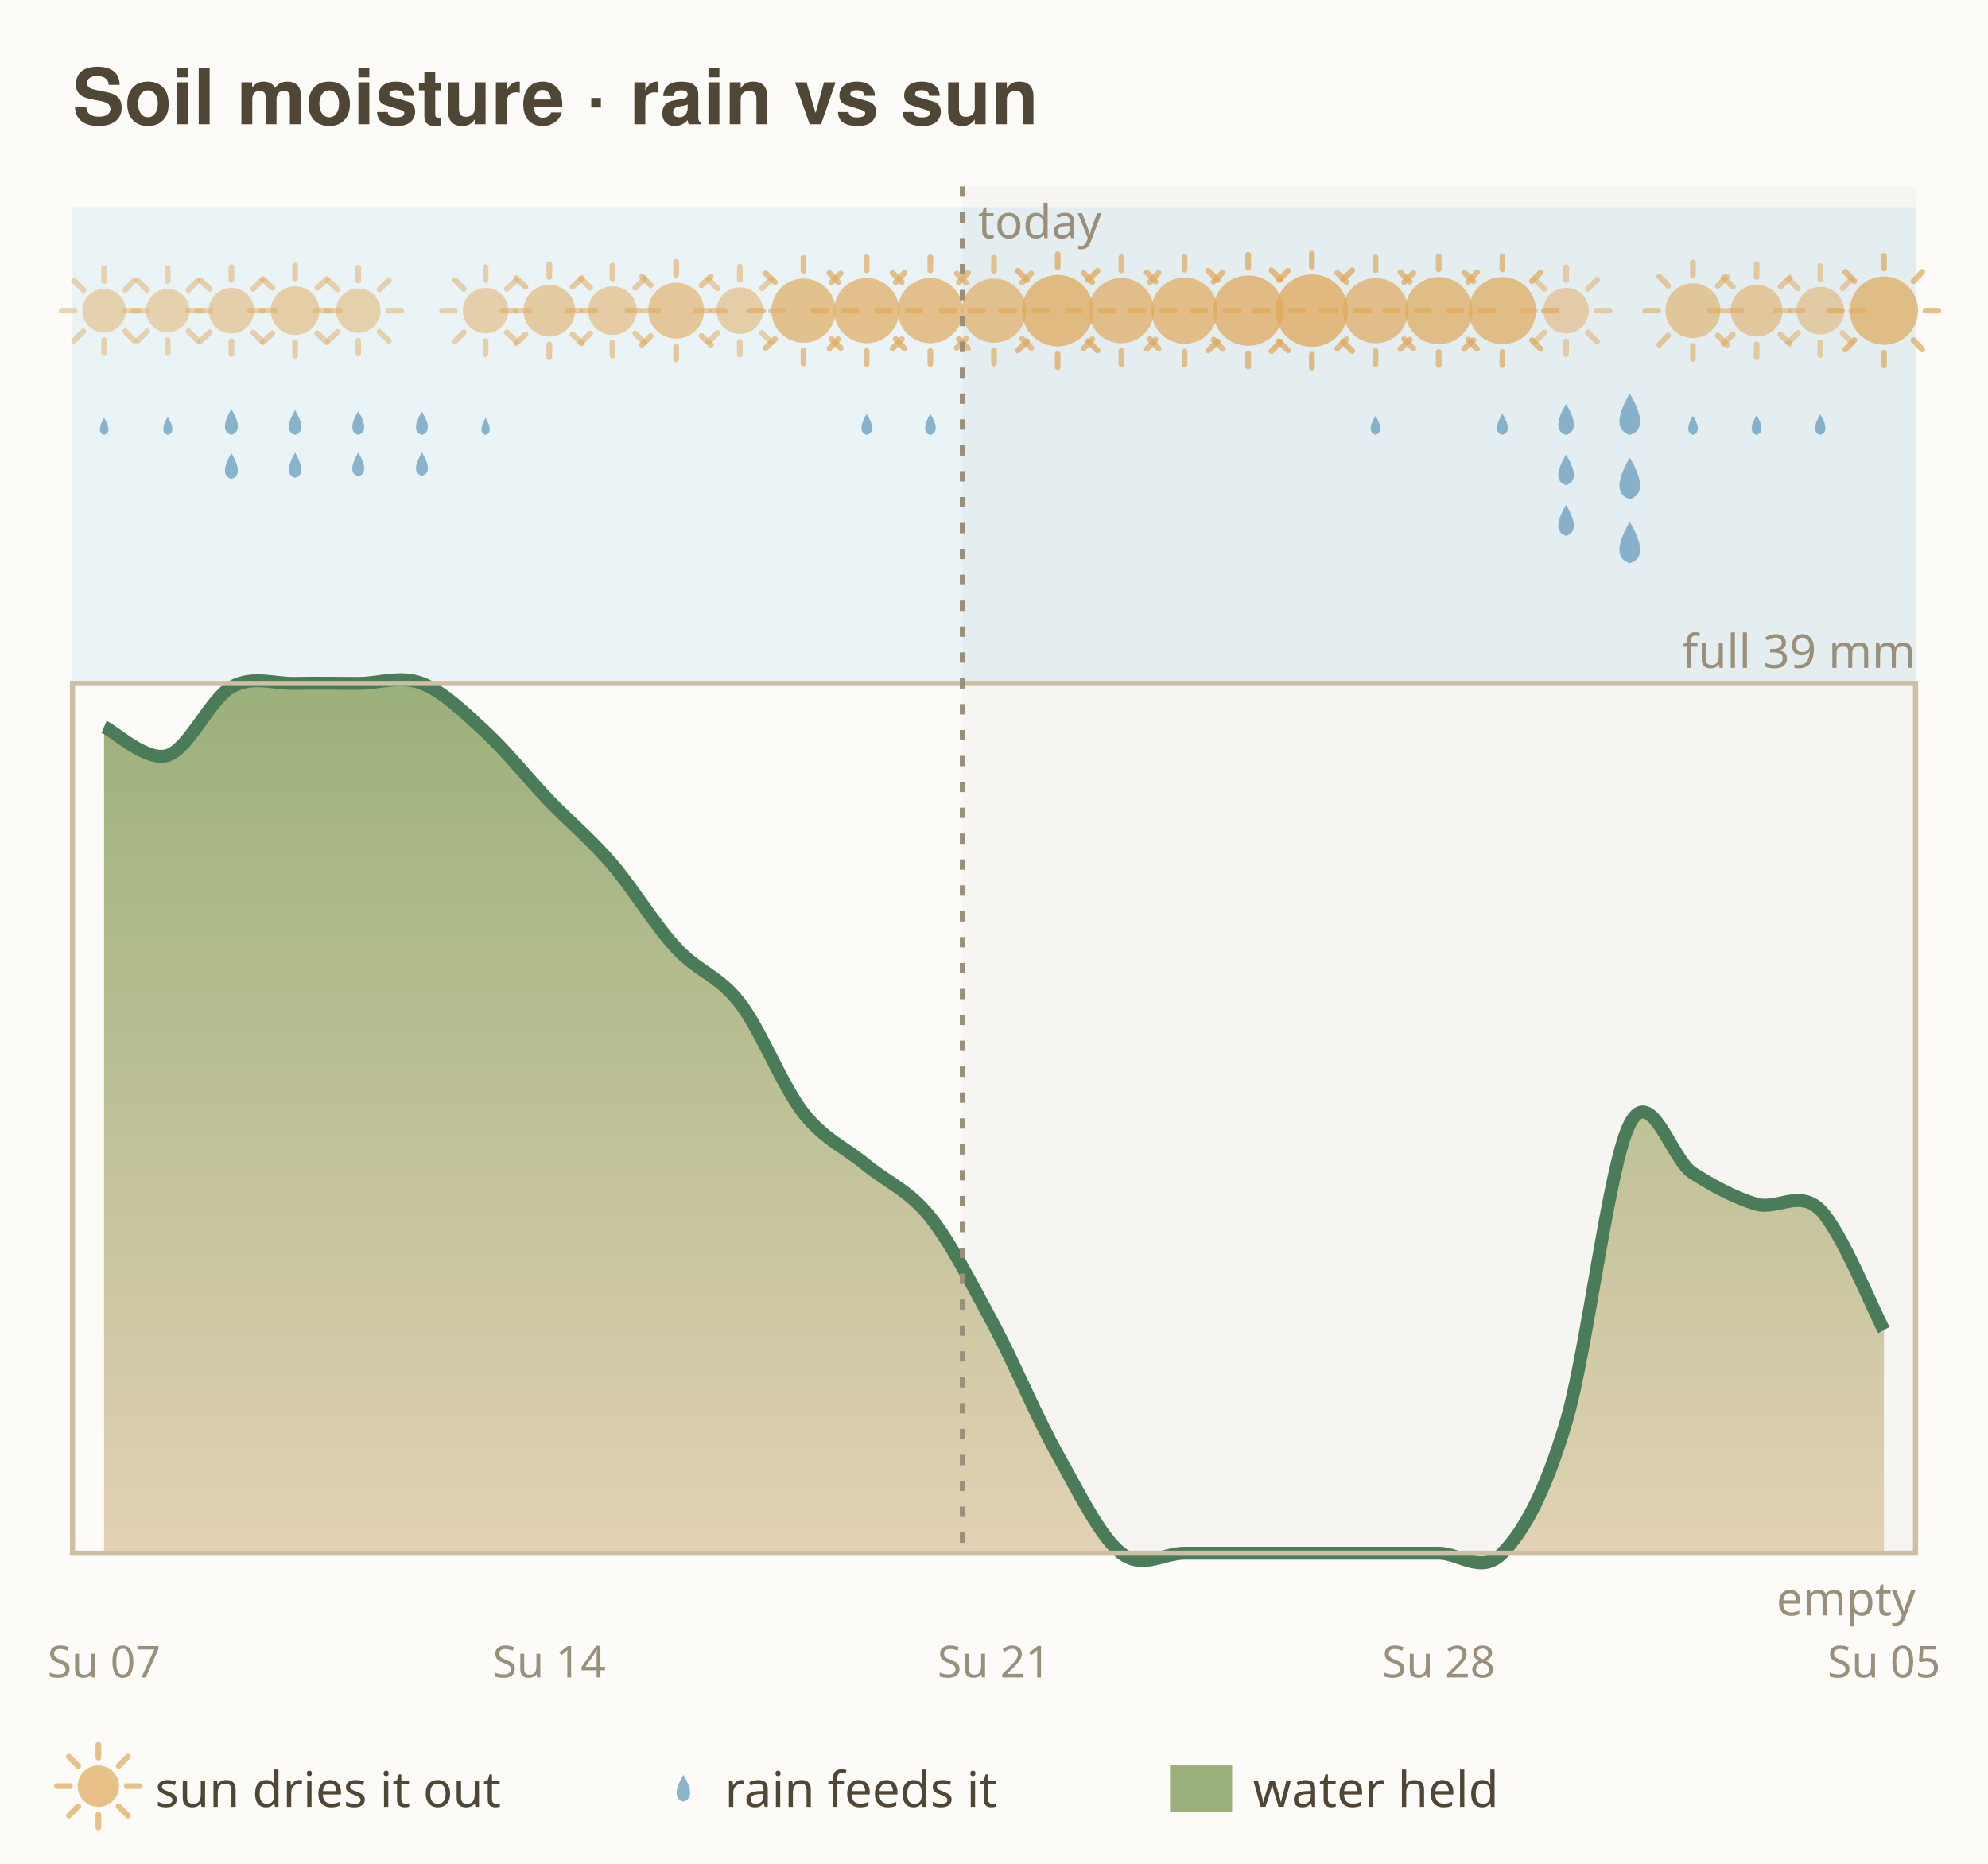
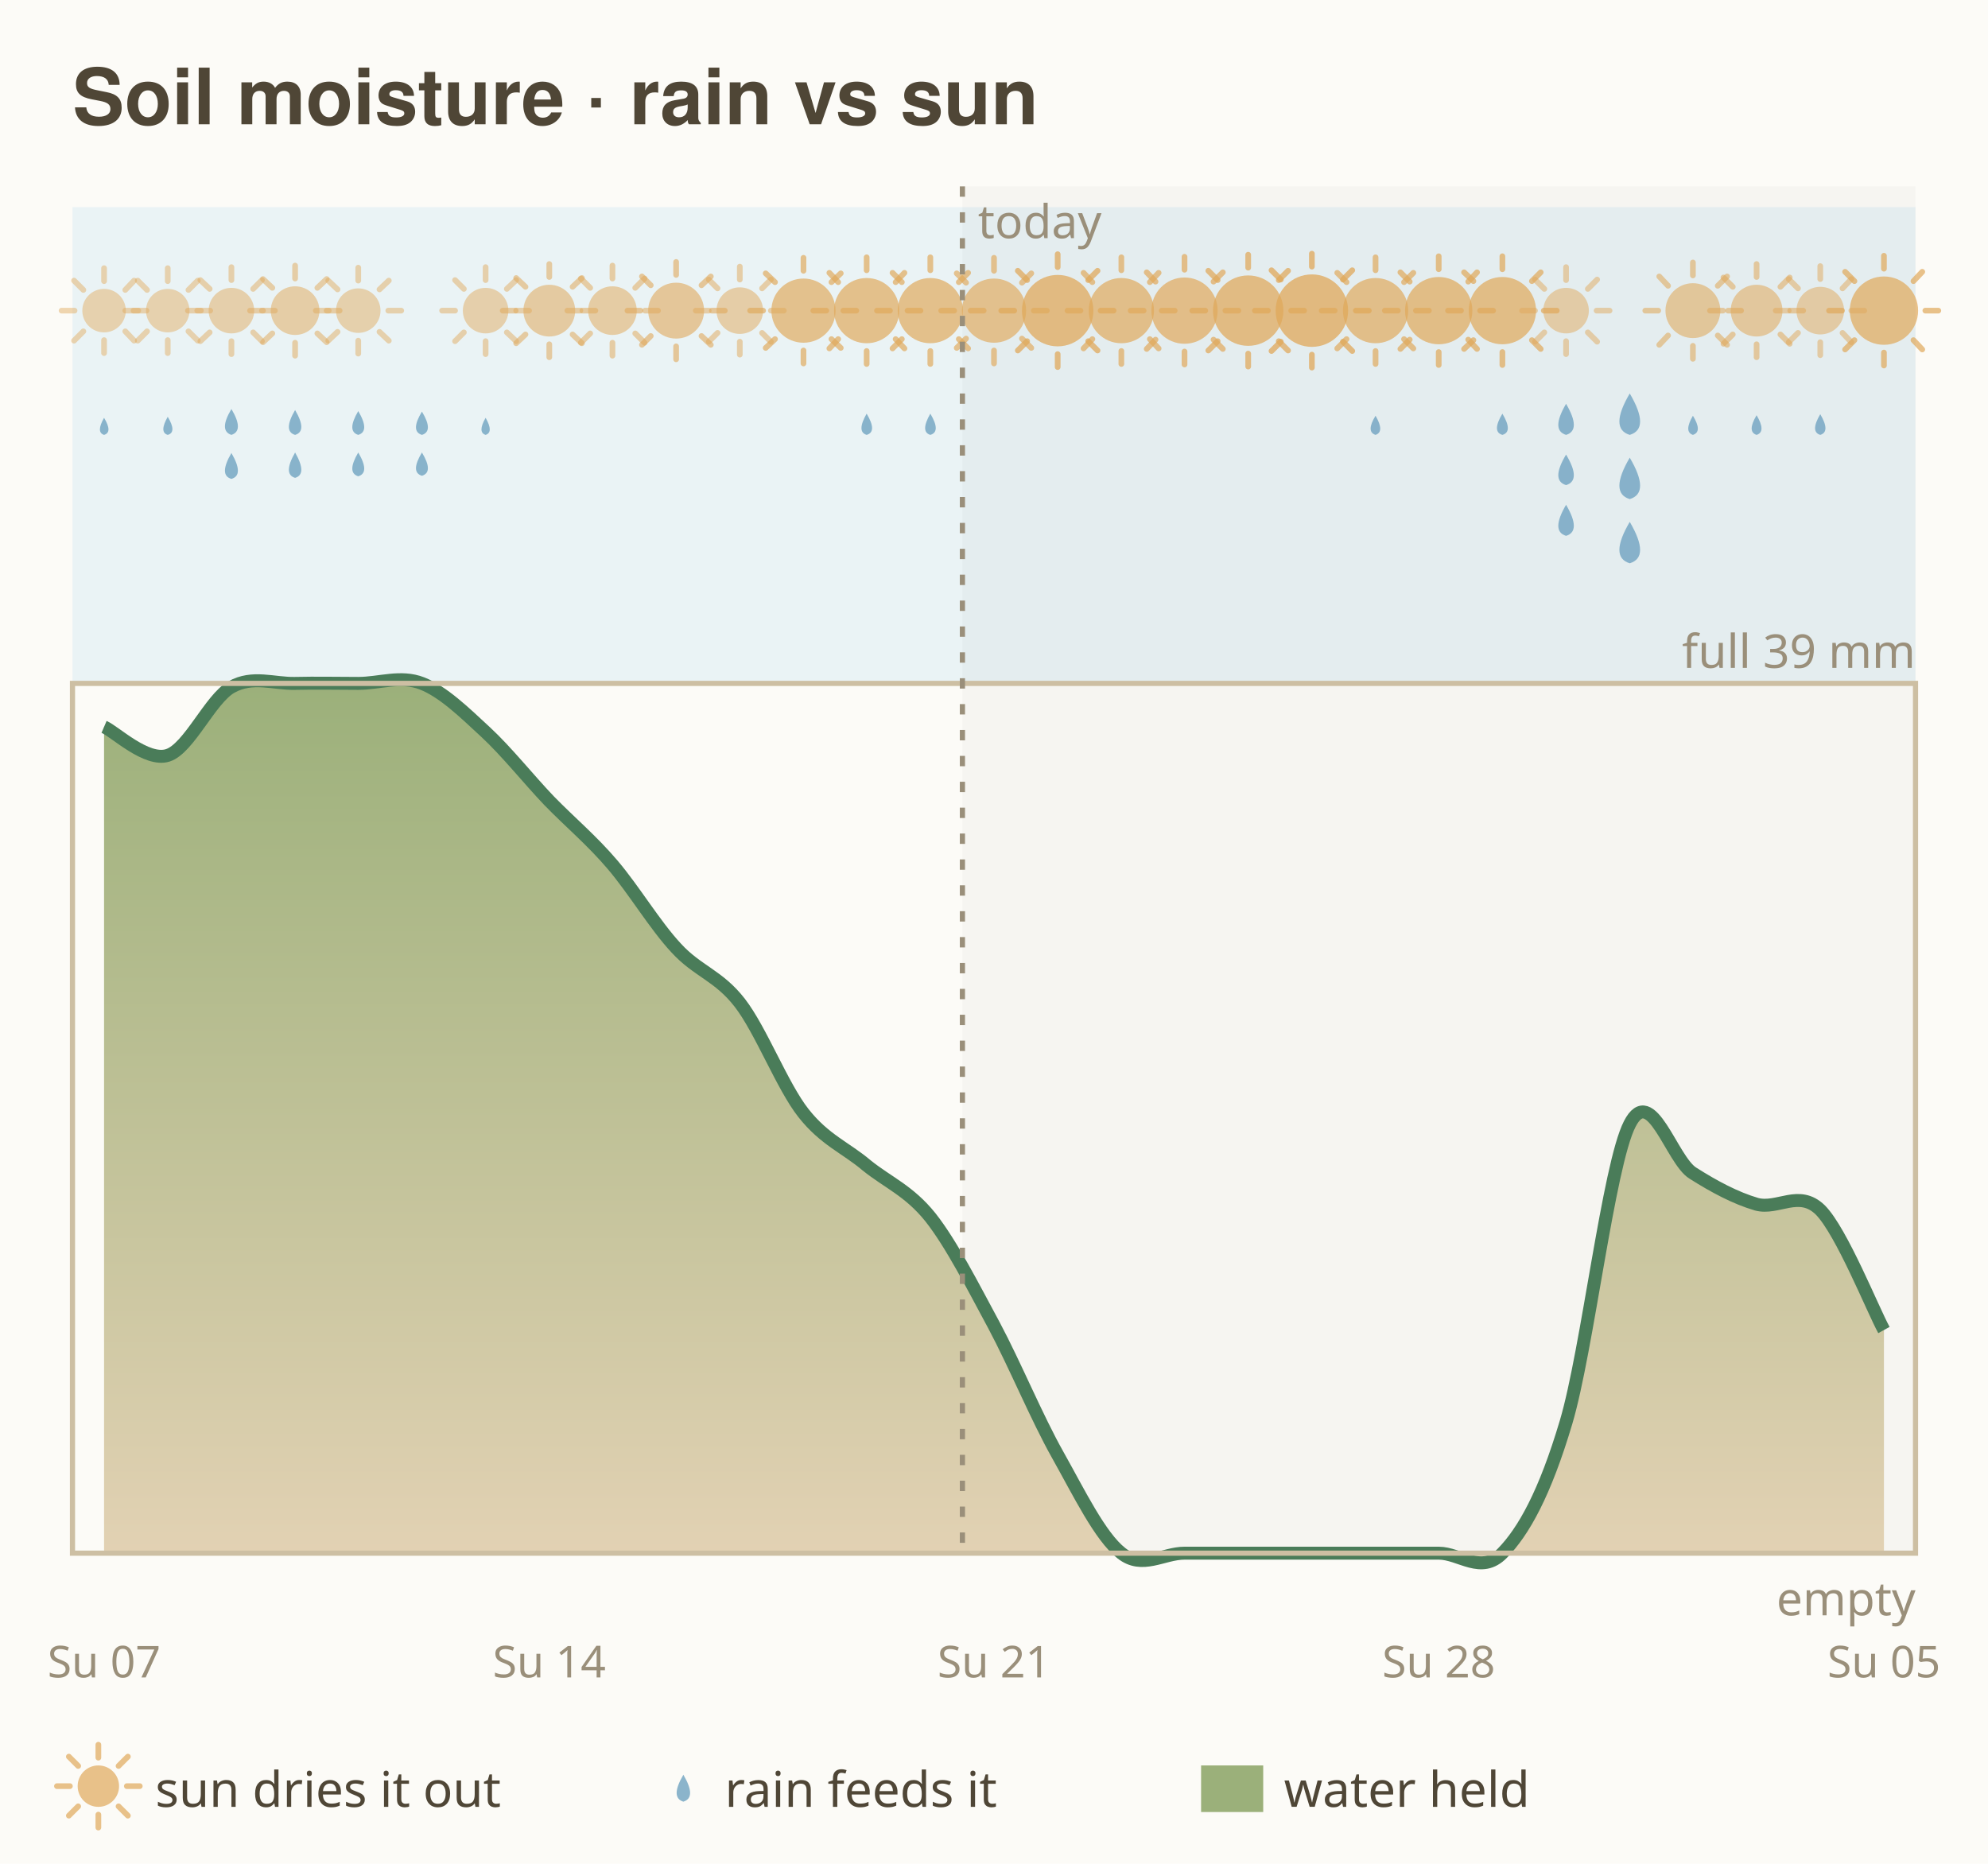
<svg xmlns="http://www.w3.org/2000/svg" width="384" height="360" viewBox="0 0 384 360">
  <rect width="384" height="360" fill="#fcfbf7" />
  <defs>
    <linearGradient id="soilD" x1="0" y1="0" x2="0" y2="1">
      <stop offset="0" stop-color="#9bb07a" />
      <stop offset="1" stop-color="#e3d2b4" />
    </linearGradient>
  </defs>
  <text x="14" y="24" font-family="Segoe UI,Helvetica,sans-serif" font-size="15" font-weight="600" fill="#4f4636">Soil moisture · rain vs sun</text>
  <rect x="14" y="40" width="356" height="92" fill="#eaf3f5" />
  <rect x="185.9" y="36" width="184.1" height="264" fill="#000000" opacity="0.025" />
  <circle cx="20.1" cy="60.0" r="4.2" fill="#e0a85a" opacity="0.46" />
  <line x1="25.8" y1="60.0" x2="28.3" y2="60.0" stroke="#e0a85a" stroke-width="1.1" stroke-linecap="round" opacity="0.46" />
  <line x1="24.2" y1="64.0" x2="25.9" y2="65.8" stroke="#e0a85a" stroke-width="1.1" stroke-linecap="round" opacity="0.46" />
  <line x1="20.1" y1="65.7" x2="20.1" y2="68.2" stroke="#e0a85a" stroke-width="1.1" stroke-linecap="round" opacity="0.46" />
  <line x1="16.1" y1="64.0" x2="14.3" y2="65.8" stroke="#e0a85a" stroke-width="1.1" stroke-linecap="round" opacity="0.46" />
  <line x1="14.4" y1="60.0" x2="11.9" y2="60.0" stroke="#e0a85a" stroke-width="1.1" stroke-linecap="round" opacity="0.46" />
  <line x1="16.1" y1="56.0" x2="14.3" y2="54.2" stroke="#e0a85a" stroke-width="1.1" stroke-linecap="round" opacity="0.46" />
  <line x1="20.1" y1="54.3" x2="20.1" y2="51.8" stroke="#e0a85a" stroke-width="1.1" stroke-linecap="round" opacity="0.46" />
  <line x1="24.2" y1="56.0" x2="25.9" y2="54.2" stroke="#e0a85a" stroke-width="1.1" stroke-linecap="round" opacity="0.46" />
  <path d="M 20.1 80.7 Q 21.8 83.5 20.1 84.0 Q 18.5 83.5 20.1 80.7 Z" fill="#6fa3c0" opacity="0.8" />
  <circle cx="32.4" cy="60.0" r="4.2" fill="#e0a85a" opacity="0.46" />
  <line x1="38.1" y1="60.0" x2="40.6" y2="60.0" stroke="#e0a85a" stroke-width="1.1" stroke-linecap="round" opacity="0.46" />
  <line x1="36.4" y1="64.0" x2="38.2" y2="65.8" stroke="#e0a85a" stroke-width="1.1" stroke-linecap="round" opacity="0.46" />
  <line x1="32.4" y1="65.7" x2="32.4" y2="68.2" stroke="#e0a85a" stroke-width="1.1" stroke-linecap="round" opacity="0.46" />
  <line x1="28.4" y1="64.0" x2="26.6" y2="65.8" stroke="#e0a85a" stroke-width="1.1" stroke-linecap="round" opacity="0.46" />
  <line x1="26.7" y1="60.0" x2="24.2" y2="60.0" stroke="#e0a85a" stroke-width="1.1" stroke-linecap="round" opacity="0.46" />
  <line x1="28.4" y1="56.0" x2="26.6" y2="54.2" stroke="#e0a85a" stroke-width="1.1" stroke-linecap="round" opacity="0.46" />
  <line x1="32.4" y1="54.3" x2="32.4" y2="51.8" stroke="#e0a85a" stroke-width="1.1" stroke-linecap="round" opacity="0.46" />
  <line x1="36.4" y1="56.0" x2="38.2" y2="54.2" stroke="#e0a85a" stroke-width="1.1" stroke-linecap="round" opacity="0.46" />
  <path d="M 32.4 80.5 Q 34.2 83.5 32.4 84.0 Q 30.7 83.5 32.4 80.5 Z" fill="#6fa3c0" opacity="0.8" />
  <circle cx="44.7" cy="60.0" r="4.4" fill="#e0a85a" opacity="0.48" />
  <line x1="50.6" y1="60.0" x2="53.1" y2="60.0" stroke="#e0a85a" stroke-width="1.1" stroke-linecap="round" opacity="0.48" />
  <line x1="48.9" y1="64.2" x2="50.6" y2="65.9" stroke="#e0a85a" stroke-width="1.1" stroke-linecap="round" opacity="0.48" />
  <line x1="44.7" y1="65.9" x2="44.7" y2="68.4" stroke="#e0a85a" stroke-width="1.1" stroke-linecap="round" opacity="0.48" />
  <line x1="40.5" y1="64.2" x2="38.7" y2="65.9" stroke="#e0a85a" stroke-width="1.1" stroke-linecap="round" opacity="0.48" />
  <line x1="38.8" y1="60.0" x2="36.3" y2="60.0" stroke="#e0a85a" stroke-width="1.1" stroke-linecap="round" opacity="0.48" />
  <line x1="40.5" y1="55.8" x2="38.7" y2="54.1" stroke="#e0a85a" stroke-width="1.1" stroke-linecap="round" opacity="0.48" />
  <line x1="44.7" y1="54.1" x2="44.7" y2="51.6" stroke="#e0a85a" stroke-width="1.1" stroke-linecap="round" opacity="0.48" />
  <line x1="48.9" y1="55.8" x2="50.6" y2="54.1" stroke="#e0a85a" stroke-width="1.1" stroke-linecap="round" opacity="0.48" />
  <path d="M 44.7 79.0 Q 47.2 83.2 44.7 84.0 Q 42.2 83.2 44.7 79.0 Z" fill="#6fa3c0" opacity="0.8" />
  <path d="M 44.7 87.5 Q 47.2 91.8 44.7 92.5 Q 42.2 91.8 44.7 87.5 Z" fill="#6fa3c0" opacity="0.8" />
  <circle cx="57.0" cy="60.0" r="4.7" fill="#e0a85a" opacity="0.51" />
  <line x1="63.1" y1="60.0" x2="65.6" y2="60.0" stroke="#e0a85a" stroke-width="1.1" stroke-linecap="round" opacity="0.51" />
  <line x1="61.3" y1="64.4" x2="63.1" y2="66.1" stroke="#e0a85a" stroke-width="1.1" stroke-linecap="round" opacity="0.51" />
  <line x1="57.0" y1="66.2" x2="57.0" y2="68.7" stroke="#e0a85a" stroke-width="1.1" stroke-linecap="round" opacity="0.51" />
  <line x1="52.6" y1="64.4" x2="50.8" y2="66.1" stroke="#e0a85a" stroke-width="1.1" stroke-linecap="round" opacity="0.51" />
  <line x1="50.8" y1="60.0" x2="48.3" y2="60.0" stroke="#e0a85a" stroke-width="1.1" stroke-linecap="round" opacity="0.51" />
  <line x1="52.6" y1="55.6" x2="50.8" y2="53.9" stroke="#e0a85a" stroke-width="1.1" stroke-linecap="round" opacity="0.51" />
  <line x1="57.0" y1="53.8" x2="57.0" y2="51.3" stroke="#e0a85a" stroke-width="1.1" stroke-linecap="round" opacity="0.51" />
  <line x1="61.3" y1="55.6" x2="63.1" y2="53.9" stroke="#e0a85a" stroke-width="1.1" stroke-linecap="round" opacity="0.51" />
  <path d="M 57.0 79.2 Q 59.4 83.3 57.0 84.0 Q 54.6 83.3 57.0 79.2 Z" fill="#6fa3c0" opacity="0.8" />
  <path d="M 57.0 87.4 Q 59.4 91.6 57.0 92.3 Q 54.6 91.6 57.0 87.4 Z" fill="#6fa3c0" opacity="0.8" />
  <circle cx="69.2" cy="60.0" r="4.3" fill="#e0a85a" opacity="0.47" />
  <line x1="75.0" y1="60.0" x2="77.5" y2="60.0" stroke="#e0a85a" stroke-width="1.1" stroke-linecap="round" opacity="0.47" />
  <line x1="73.3" y1="64.1" x2="75.1" y2="65.8" stroke="#e0a85a" stroke-width="1.1" stroke-linecap="round" opacity="0.47" />
  <line x1="69.2" y1="65.8" x2="69.2" y2="68.3" stroke="#e0a85a" stroke-width="1.1" stroke-linecap="round" opacity="0.47" />
  <line x1="65.2" y1="64.1" x2="63.4" y2="65.8" stroke="#e0a85a" stroke-width="1.1" stroke-linecap="round" opacity="0.47" />
  <line x1="63.5" y1="60.0" x2="61.0" y2="60.0" stroke="#e0a85a" stroke-width="1.1" stroke-linecap="round" opacity="0.47" />
  <line x1="65.2" y1="55.9" x2="63.4" y2="54.2" stroke="#e0a85a" stroke-width="1.1" stroke-linecap="round" opacity="0.47" />
  <line x1="69.2" y1="54.2" x2="69.2" y2="51.7" stroke="#e0a85a" stroke-width="1.1" stroke-linecap="round" opacity="0.47" />
  <line x1="73.3" y1="55.9" x2="75.1" y2="54.2" stroke="#e0a85a" stroke-width="1.1" stroke-linecap="round" opacity="0.47" />
  <path d="M 69.2 79.4 Q 71.5 83.3 69.2 84.0 Q 66.9 83.3 69.2 79.4 Z" fill="#6fa3c0" opacity="0.8" />
  <path d="M 69.2 87.4 Q 71.5 91.3 69.2 92.0 Q 66.9 91.3 69.2 87.4 Z" fill="#6fa3c0" opacity="0.8" />
  <path d="M 81.5 79.5 Q 83.8 83.3 81.5 84.0 Q 79.2 83.3 81.5 79.5 Z" fill="#6fa3c0" opacity="0.8" />
  <path d="M 81.5 87.4 Q 83.8 91.2 81.5 91.9 Q 79.2 91.2 81.5 87.4 Z" fill="#6fa3c0" opacity="0.8" />
  <circle cx="93.8" cy="60.0" r="4.4" fill="#e0a85a" opacity="0.48" />
  <line x1="99.7" y1="60.0" x2="102.2" y2="60.0" stroke="#e0a85a" stroke-width="1.1" stroke-linecap="round" opacity="0.48" />
  <line x1="97.9" y1="64.2" x2="99.7" y2="65.9" stroke="#e0a85a" stroke-width="1.1" stroke-linecap="round" opacity="0.48" />
  <line x1="93.8" y1="65.9" x2="93.8" y2="68.4" stroke="#e0a85a" stroke-width="1.1" stroke-linecap="round" opacity="0.48" />
  <line x1="89.6" y1="64.2" x2="87.9" y2="65.9" stroke="#e0a85a" stroke-width="1.1" stroke-linecap="round" opacity="0.48" />
  <line x1="87.9" y1="60.0" x2="85.4" y2="60.0" stroke="#e0a85a" stroke-width="1.1" stroke-linecap="round" opacity="0.48" />
  <line x1="89.6" y1="55.8" x2="87.9" y2="54.1" stroke="#e0a85a" stroke-width="1.1" stroke-linecap="round" opacity="0.48" />
  <line x1="93.8" y1="54.1" x2="93.8" y2="51.6" stroke="#e0a85a" stroke-width="1.1" stroke-linecap="round" opacity="0.48" />
  <line x1="97.9" y1="55.8" x2="99.7" y2="54.1" stroke="#e0a85a" stroke-width="1.1" stroke-linecap="round" opacity="0.48" />
  <path d="M 93.8 80.7 Q 95.4 83.5 93.8 84.0 Q 92.2 83.5 93.8 80.7 Z" fill="#6fa3c0" opacity="0.8" />
  <circle cx="106.1" cy="60.0" r="5.0" fill="#e0a85a" opacity="0.54" />
  <line x1="112.5" y1="60.0" x2="115.0" y2="60.0" stroke="#e0a85a" stroke-width="1.1" stroke-linecap="round" opacity="0.54" />
  <line x1="110.6" y1="64.6" x2="112.4" y2="66.3" stroke="#e0a85a" stroke-width="1.1" stroke-linecap="round" opacity="0.54" />
  <line x1="106.1" y1="66.5" x2="106.1" y2="69.0" stroke="#e0a85a" stroke-width="1.1" stroke-linecap="round" opacity="0.54" />
  <line x1="101.5" y1="64.6" x2="99.7" y2="66.3" stroke="#e0a85a" stroke-width="1.1" stroke-linecap="round" opacity="0.54" />
  <line x1="99.6" y1="60.0" x2="97.1" y2="60.0" stroke="#e0a85a" stroke-width="1.1" stroke-linecap="round" opacity="0.54" />
  <line x1="101.5" y1="55.4" x2="99.7" y2="53.7" stroke="#e0a85a" stroke-width="1.1" stroke-linecap="round" opacity="0.54" />
  <line x1="106.1" y1="53.5" x2="106.1" y2="51.0" stroke="#e0a85a" stroke-width="1.1" stroke-linecap="round" opacity="0.54" />
  <line x1="110.6" y1="55.4" x2="112.4" y2="53.7" stroke="#e0a85a" stroke-width="1.1" stroke-linecap="round" opacity="0.54" />
  <circle cx="118.3" cy="60.0" r="4.7" fill="#e0a85a" opacity="0.52" />
  <line x1="124.6" y1="60.0" x2="127.1" y2="60.0" stroke="#e0a85a" stroke-width="1.1" stroke-linecap="round" opacity="0.52" />
  <line x1="122.7" y1="64.4" x2="124.5" y2="66.2" stroke="#e0a85a" stroke-width="1.1" stroke-linecap="round" opacity="0.52" />
  <line x1="118.3" y1="66.2" x2="118.3" y2="68.7" stroke="#e0a85a" stroke-width="1.1" stroke-linecap="round" opacity="0.52" />
  <line x1="114.0" y1="64.4" x2="112.2" y2="66.2" stroke="#e0a85a" stroke-width="1.1" stroke-linecap="round" opacity="0.52" />
  <line x1="112.1" y1="60.0" x2="109.6" y2="60.0" stroke="#e0a85a" stroke-width="1.1" stroke-linecap="round" opacity="0.52" />
  <line x1="114.0" y1="55.6" x2="112.2" y2="53.8" stroke="#e0a85a" stroke-width="1.1" stroke-linecap="round" opacity="0.52" />
  <line x1="118.3" y1="53.8" x2="118.3" y2="51.3" stroke="#e0a85a" stroke-width="1.1" stroke-linecap="round" opacity="0.52" />
  <line x1="122.7" y1="55.6" x2="124.5" y2="53.8" stroke="#e0a85a" stroke-width="1.1" stroke-linecap="round" opacity="0.52" />
  <circle cx="130.6" cy="60.0" r="5.4" fill="#e0a85a" opacity="0.59" />
  <line x1="137.5" y1="60.0" x2="140.0" y2="60.0" stroke="#e0a85a" stroke-width="1.1" stroke-linecap="round" opacity="0.59" />
  <line x1="135.5" y1="64.9" x2="137.3" y2="66.6" stroke="#e0a85a" stroke-width="1.1" stroke-linecap="round" opacity="0.59" />
  <line x1="130.6" y1="66.9" x2="130.6" y2="69.4" stroke="#e0a85a" stroke-width="1.1" stroke-linecap="round" opacity="0.59" />
  <line x1="125.7" y1="64.9" x2="124.0" y2="66.6" stroke="#e0a85a" stroke-width="1.1" stroke-linecap="round" opacity="0.59" />
  <line x1="123.7" y1="60.0" x2="121.2" y2="60.0" stroke="#e0a85a" stroke-width="1.1" stroke-linecap="round" opacity="0.59" />
  <line x1="125.7" y1="55.1" x2="124.0" y2="53.4" stroke="#e0a85a" stroke-width="1.1" stroke-linecap="round" opacity="0.59" />
  <line x1="130.6" y1="53.1" x2="130.6" y2="50.6" stroke="#e0a85a" stroke-width="1.1" stroke-linecap="round" opacity="0.59" />
  <line x1="135.5" y1="55.1" x2="137.3" y2="53.4" stroke="#e0a85a" stroke-width="1.1" stroke-linecap="round" opacity="0.59" />
  <circle cx="142.9" cy="60.0" r="4.5" fill="#e0a85a" opacity="0.50" />
  <line x1="148.9" y1="60.0" x2="151.4" y2="60.0" stroke="#e0a85a" stroke-width="1.1" stroke-linecap="round" opacity="0.50" />
  <line x1="147.2" y1="64.3" x2="148.9" y2="66.0" stroke="#e0a85a" stroke-width="1.1" stroke-linecap="round" opacity="0.50" />
  <line x1="142.9" y1="66.0" x2="142.9" y2="68.5" stroke="#e0a85a" stroke-width="1.1" stroke-linecap="round" opacity="0.50" />
  <line x1="138.6" y1="64.3" x2="136.9" y2="66.0" stroke="#e0a85a" stroke-width="1.1" stroke-linecap="round" opacity="0.50" />
  <line x1="136.9" y1="60.0" x2="134.4" y2="60.0" stroke="#e0a85a" stroke-width="1.1" stroke-linecap="round" opacity="0.50" />
  <line x1="138.6" y1="55.7" x2="136.9" y2="54.0" stroke="#e0a85a" stroke-width="1.1" stroke-linecap="round" opacity="0.50" />
  <line x1="142.9" y1="54.0" x2="142.9" y2="51.5" stroke="#e0a85a" stroke-width="1.1" stroke-linecap="round" opacity="0.50" />
  <line x1="147.2" y1="55.7" x2="148.9" y2="54.0" stroke="#e0a85a" stroke-width="1.1" stroke-linecap="round" opacity="0.50" />
  <circle cx="155.2" cy="60.0" r="6.2" fill="#e0a85a" opacity="0.67" />
  <line x1="162.9" y1="60.0" x2="165.4" y2="60.0" stroke="#e0a85a" stroke-width="1.1" stroke-linecap="round" opacity="0.67" />
  <line x1="160.6" y1="65.5" x2="162.4" y2="67.2" stroke="#e0a85a" stroke-width="1.1" stroke-linecap="round" opacity="0.67" />
  <line x1="155.2" y1="67.7" x2="155.2" y2="70.2" stroke="#e0a85a" stroke-width="1.1" stroke-linecap="round" opacity="0.67" />
  <line x1="149.7" y1="65.5" x2="147.9" y2="67.2" stroke="#e0a85a" stroke-width="1.1" stroke-linecap="round" opacity="0.67" />
  <line x1="147.4" y1="60.0" x2="144.9" y2="60.0" stroke="#e0a85a" stroke-width="1.1" stroke-linecap="round" opacity="0.67" />
  <line x1="149.7" y1="54.5" x2="147.9" y2="52.8" stroke="#e0a85a" stroke-width="1.1" stroke-linecap="round" opacity="0.67" />
  <line x1="155.2" y1="52.3" x2="155.2" y2="49.8" stroke="#e0a85a" stroke-width="1.1" stroke-linecap="round" opacity="0.67" />
  <line x1="160.6" y1="54.5" x2="162.4" y2="52.8" stroke="#e0a85a" stroke-width="1.1" stroke-linecap="round" opacity="0.67" />
  <circle cx="167.4" cy="60.0" r="6.3" fill="#e0a85a" opacity="0.68" />
  <line x1="175.3" y1="60.0" x2="177.8" y2="60.0" stroke="#e0a85a" stroke-width="1.1" stroke-linecap="round" opacity="0.68" />
  <line x1="173.0" y1="65.5" x2="174.7" y2="67.3" stroke="#e0a85a" stroke-width="1.1" stroke-linecap="round" opacity="0.68" />
  <line x1="167.4" y1="67.8" x2="167.4" y2="70.3" stroke="#e0a85a" stroke-width="1.1" stroke-linecap="round" opacity="0.68" />
  <line x1="161.9" y1="65.5" x2="160.2" y2="67.3" stroke="#e0a85a" stroke-width="1.1" stroke-linecap="round" opacity="0.68" />
  <line x1="159.6" y1="60.0" x2="157.1" y2="60.0" stroke="#e0a85a" stroke-width="1.1" stroke-linecap="round" opacity="0.68" />
  <line x1="161.9" y1="54.5" x2="160.2" y2="52.7" stroke="#e0a85a" stroke-width="1.1" stroke-linecap="round" opacity="0.68" />
  <line x1="167.4" y1="52.2" x2="167.4" y2="49.7" stroke="#e0a85a" stroke-width="1.1" stroke-linecap="round" opacity="0.68" />
  <line x1="173.0" y1="54.5" x2="174.7" y2="52.7" stroke="#e0a85a" stroke-width="1.1" stroke-linecap="round" opacity="0.68" />
  <path d="M 167.4 79.9 Q 169.5 83.4 167.4 84.0 Q 165.4 83.4 167.4 79.9 Z" fill="#6fa3c0" opacity="0.8" />
  <circle cx="179.7" cy="60.0" r="6.3" fill="#e0a85a" opacity="0.68" />
  <line x1="187.5" y1="60.0" x2="190.0" y2="60.0" stroke="#e0a85a" stroke-width="1.1" stroke-linecap="round" opacity="0.68" />
  <line x1="185.2" y1="65.5" x2="187.0" y2="67.3" stroke="#e0a85a" stroke-width="1.1" stroke-linecap="round" opacity="0.68" />
  <line x1="179.7" y1="67.8" x2="179.7" y2="70.3" stroke="#e0a85a" stroke-width="1.1" stroke-linecap="round" opacity="0.68" />
  <line x1="174.2" y1="65.5" x2="172.4" y2="67.3" stroke="#e0a85a" stroke-width="1.1" stroke-linecap="round" opacity="0.68" />
  <line x1="171.9" y1="60.0" x2="169.4" y2="60.0" stroke="#e0a85a" stroke-width="1.1" stroke-linecap="round" opacity="0.68" />
  <line x1="174.2" y1="54.5" x2="172.4" y2="52.7" stroke="#e0a85a" stroke-width="1.1" stroke-linecap="round" opacity="0.68" />
  <line x1="179.7" y1="52.2" x2="179.7" y2="49.7" stroke="#e0a85a" stroke-width="1.1" stroke-linecap="round" opacity="0.68" />
  <line x1="185.2" y1="54.5" x2="187.0" y2="52.7" stroke="#e0a85a" stroke-width="1.1" stroke-linecap="round" opacity="0.68" />
  <path d="M 179.7 79.9 Q 181.8 83.4 179.7 84.0 Q 177.7 83.4 179.7 79.9 Z" fill="#6fa3c0" opacity="0.8" />
  <circle cx="192.0" cy="60.0" r="6.2" fill="#e0a85a" opacity="0.66" />
  <line x1="199.7" y1="60.0" x2="202.2" y2="60.0" stroke="#e0a85a" stroke-width="1.1" stroke-linecap="round" opacity="0.66" />
  <line x1="197.4" y1="65.4" x2="199.2" y2="67.2" stroke="#e0a85a" stroke-width="1.1" stroke-linecap="round" opacity="0.66" />
  <line x1="192.0" y1="67.7" x2="192.0" y2="70.2" stroke="#e0a85a" stroke-width="1.1" stroke-linecap="round" opacity="0.66" />
  <line x1="186.6" y1="65.4" x2="184.8" y2="67.2" stroke="#e0a85a" stroke-width="1.1" stroke-linecap="round" opacity="0.66" />
  <line x1="184.3" y1="60.0" x2="181.8" y2="60.0" stroke="#e0a85a" stroke-width="1.1" stroke-linecap="round" opacity="0.66" />
  <line x1="186.6" y1="54.6" x2="184.8" y2="52.8" stroke="#e0a85a" stroke-width="1.1" stroke-linecap="round" opacity="0.66" />
  <line x1="192.0" y1="52.3" x2="192.0" y2="49.8" stroke="#e0a85a" stroke-width="1.1" stroke-linecap="round" opacity="0.66" />
  <line x1="197.4" y1="54.6" x2="199.2" y2="52.8" stroke="#e0a85a" stroke-width="1.1" stroke-linecap="round" opacity="0.66" />
  <circle cx="204.3" cy="60.0" r="6.9" fill="#e0a85a" opacity="0.74" />
  <line x1="212.6" y1="60.0" x2="215.1" y2="60.0" stroke="#e0a85a" stroke-width="1.1" stroke-linecap="round" opacity="0.74" />
  <line x1="210.2" y1="65.9" x2="212.0" y2="67.7" stroke="#e0a85a" stroke-width="1.1" stroke-linecap="round" opacity="0.74" />
  <line x1="204.3" y1="68.4" x2="204.3" y2="70.9" stroke="#e0a85a" stroke-width="1.1" stroke-linecap="round" opacity="0.74" />
  <line x1="198.4" y1="65.9" x2="196.6" y2="67.7" stroke="#e0a85a" stroke-width="1.1" stroke-linecap="round" opacity="0.74" />
  <line x1="195.9" y1="60.0" x2="193.4" y2="60.0" stroke="#e0a85a" stroke-width="1.1" stroke-linecap="round" opacity="0.74" />
  <line x1="198.4" y1="54.1" x2="196.6" y2="52.3" stroke="#e0a85a" stroke-width="1.1" stroke-linecap="round" opacity="0.74" />
  <line x1="204.3" y1="51.6" x2="204.3" y2="49.1" stroke="#e0a85a" stroke-width="1.1" stroke-linecap="round" opacity="0.74" />
  <line x1="210.2" y1="54.1" x2="212.0" y2="52.3" stroke="#e0a85a" stroke-width="1.1" stroke-linecap="round" opacity="0.74" />
  <circle cx="216.6" cy="60.0" r="6.3" fill="#e0a85a" opacity="0.68" />
  <line x1="224.4" y1="60.0" x2="226.9" y2="60.0" stroke="#e0a85a" stroke-width="1.1" stroke-linecap="round" opacity="0.68" />
  <line x1="222.1" y1="65.5" x2="223.8" y2="67.3" stroke="#e0a85a" stroke-width="1.1" stroke-linecap="round" opacity="0.68" />
  <line x1="216.6" y1="67.8" x2="216.6" y2="70.3" stroke="#e0a85a" stroke-width="1.1" stroke-linecap="round" opacity="0.68" />
  <line x1="211.0" y1="65.5" x2="209.3" y2="67.3" stroke="#e0a85a" stroke-width="1.1" stroke-linecap="round" opacity="0.68" />
  <line x1="208.7" y1="60.0" x2="206.2" y2="60.0" stroke="#e0a85a" stroke-width="1.1" stroke-linecap="round" opacity="0.68" />
  <line x1="211.0" y1="54.5" x2="209.3" y2="52.7" stroke="#e0a85a" stroke-width="1.1" stroke-linecap="round" opacity="0.68" />
  <line x1="216.6" y1="52.2" x2="216.6" y2="49.7" stroke="#e0a85a" stroke-width="1.1" stroke-linecap="round" opacity="0.68" />
  <line x1="222.1" y1="54.5" x2="223.8" y2="52.7" stroke="#e0a85a" stroke-width="1.1" stroke-linecap="round" opacity="0.68" />
  <circle cx="228.8" cy="60.0" r="6.4" fill="#e0a85a" opacity="0.69" />
  <line x1="236.7" y1="60.0" x2="239.2" y2="60.0" stroke="#e0a85a" stroke-width="1.1" stroke-linecap="round" opacity="0.69" />
  <line x1="234.4" y1="65.6" x2="236.2" y2="67.4" stroke="#e0a85a" stroke-width="1.1" stroke-linecap="round" opacity="0.69" />
  <line x1="228.8" y1="67.9" x2="228.8" y2="70.4" stroke="#e0a85a" stroke-width="1.1" stroke-linecap="round" opacity="0.69" />
  <line x1="223.2" y1="65.6" x2="221.5" y2="67.4" stroke="#e0a85a" stroke-width="1.1" stroke-linecap="round" opacity="0.69" />
  <line x1="220.9" y1="60.0" x2="218.4" y2="60.0" stroke="#e0a85a" stroke-width="1.1" stroke-linecap="round" opacity="0.69" />
  <line x1="223.2" y1="54.4" x2="221.5" y2="52.6" stroke="#e0a85a" stroke-width="1.1" stroke-linecap="round" opacity="0.69" />
  <line x1="228.8" y1="52.1" x2="228.8" y2="49.6" stroke="#e0a85a" stroke-width="1.1" stroke-linecap="round" opacity="0.69" />
  <line x1="234.4" y1="54.4" x2="236.2" y2="52.6" stroke="#e0a85a" stroke-width="1.1" stroke-linecap="round" opacity="0.69" />
  <circle cx="241.1" cy="60.0" r="6.8" fill="#e0a85a" opacity="0.73" />
  <line x1="249.4" y1="60.0" x2="251.9" y2="60.0" stroke="#e0a85a" stroke-width="1.1" stroke-linecap="round" opacity="0.73" />
  <line x1="247.0" y1="65.9" x2="248.8" y2="67.7" stroke="#e0a85a" stroke-width="1.1" stroke-linecap="round" opacity="0.73" />
  <line x1="241.1" y1="68.3" x2="241.1" y2="70.8" stroke="#e0a85a" stroke-width="1.1" stroke-linecap="round" opacity="0.73" />
  <line x1="235.2" y1="65.9" x2="233.4" y2="67.7" stroke="#e0a85a" stroke-width="1.1" stroke-linecap="round" opacity="0.73" />
  <line x1="232.8" y1="60.0" x2="230.3" y2="60.0" stroke="#e0a85a" stroke-width="1.1" stroke-linecap="round" opacity="0.73" />
  <line x1="235.2" y1="54.1" x2="233.4" y2="52.3" stroke="#e0a85a" stroke-width="1.1" stroke-linecap="round" opacity="0.73" />
  <line x1="241.1" y1="51.7" x2="241.1" y2="49.2" stroke="#e0a85a" stroke-width="1.1" stroke-linecap="round" opacity="0.73" />
  <line x1="247.0" y1="54.1" x2="248.8" y2="52.3" stroke="#e0a85a" stroke-width="1.1" stroke-linecap="round" opacity="0.73" />
  <circle cx="253.4" cy="60.0" r="7.0" fill="#e0a85a" opacity="0.75" />
  <line x1="261.9" y1="60.0" x2="264.4" y2="60.0" stroke="#e0a85a" stroke-width="1.1" stroke-linecap="round" opacity="0.75" />
  <line x1="259.4" y1="66.0" x2="261.2" y2="67.8" stroke="#e0a85a" stroke-width="1.1" stroke-linecap="round" opacity="0.75" />
  <line x1="253.4" y1="68.5" x2="253.4" y2="71.0" stroke="#e0a85a" stroke-width="1.1" stroke-linecap="round" opacity="0.75" />
  <line x1="247.4" y1="66.0" x2="245.6" y2="67.8" stroke="#e0a85a" stroke-width="1.1" stroke-linecap="round" opacity="0.75" />
  <line x1="244.9" y1="60.0" x2="242.4" y2="60.0" stroke="#e0a85a" stroke-width="1.1" stroke-linecap="round" opacity="0.75" />
  <line x1="247.4" y1="54.0" x2="245.6" y2="52.2" stroke="#e0a85a" stroke-width="1.1" stroke-linecap="round" opacity="0.75" />
  <line x1="253.4" y1="51.5" x2="253.4" y2="49.0" stroke="#e0a85a" stroke-width="1.1" stroke-linecap="round" opacity="0.75" />
  <line x1="259.4" y1="54.0" x2="261.2" y2="52.2" stroke="#e0a85a" stroke-width="1.1" stroke-linecap="round" opacity="0.75" />
  <circle cx="265.7" cy="60.0" r="6.3" fill="#e0a85a" opacity="0.68" />
  <line x1="273.5" y1="60.0" x2="276.0" y2="60.0" stroke="#e0a85a" stroke-width="1.1" stroke-linecap="round" opacity="0.68" />
  <line x1="271.2" y1="65.5" x2="273.0" y2="67.3" stroke="#e0a85a" stroke-width="1.1" stroke-linecap="round" opacity="0.68" />
  <line x1="265.7" y1="67.8" x2="265.7" y2="70.3" stroke="#e0a85a" stroke-width="1.1" stroke-linecap="round" opacity="0.68" />
  <line x1="260.1" y1="65.5" x2="258.3" y2="67.3" stroke="#e0a85a" stroke-width="1.1" stroke-linecap="round" opacity="0.68" />
  <line x1="257.8" y1="60.0" x2="255.3" y2="60.0" stroke="#e0a85a" stroke-width="1.1" stroke-linecap="round" opacity="0.68" />
  <line x1="260.1" y1="54.5" x2="258.3" y2="52.7" stroke="#e0a85a" stroke-width="1.1" stroke-linecap="round" opacity="0.68" />
  <line x1="265.7" y1="52.2" x2="265.7" y2="49.7" stroke="#e0a85a" stroke-width="1.1" stroke-linecap="round" opacity="0.68" />
  <line x1="271.2" y1="54.5" x2="273.0" y2="52.7" stroke="#e0a85a" stroke-width="1.1" stroke-linecap="round" opacity="0.68" />
  <path d="M 265.7 80.3 Q 267.5 83.4 265.7 84.0 Q 263.8 83.4 265.7 80.3 Z" fill="#6fa3c0" opacity="0.8" />
  <circle cx="277.9" cy="60.0" r="6.5" fill="#e0a85a" opacity="0.70" />
  <line x1="285.9" y1="60.0" x2="288.4" y2="60.0" stroke="#e0a85a" stroke-width="1.1" stroke-linecap="round" opacity="0.70" />
  <line x1="283.6" y1="65.6" x2="285.3" y2="67.4" stroke="#e0a85a" stroke-width="1.1" stroke-linecap="round" opacity="0.70" />
  <line x1="277.9" y1="68.0" x2="277.9" y2="70.5" stroke="#e0a85a" stroke-width="1.1" stroke-linecap="round" opacity="0.70" />
  <line x1="272.3" y1="65.6" x2="270.5" y2="67.4" stroke="#e0a85a" stroke-width="1.1" stroke-linecap="round" opacity="0.70" />
  <line x1="270.0" y1="60.0" x2="267.5" y2="60.0" stroke="#e0a85a" stroke-width="1.1" stroke-linecap="round" opacity="0.70" />
  <line x1="272.3" y1="54.4" x2="270.5" y2="52.6" stroke="#e0a85a" stroke-width="1.1" stroke-linecap="round" opacity="0.70" />
  <line x1="277.9" y1="52.0" x2="277.9" y2="49.5" stroke="#e0a85a" stroke-width="1.1" stroke-linecap="round" opacity="0.70" />
  <line x1="283.6" y1="54.4" x2="285.3" y2="52.6" stroke="#e0a85a" stroke-width="1.1" stroke-linecap="round" opacity="0.70" />
  <circle cx="290.2" cy="60.0" r="6.5" fill="#e0a85a" opacity="0.70" />
  <line x1="298.2" y1="60.0" x2="300.7" y2="60.0" stroke="#e0a85a" stroke-width="1.1" stroke-linecap="round" opacity="0.70" />
  <line x1="295.9" y1="65.7" x2="297.6" y2="67.4" stroke="#e0a85a" stroke-width="1.1" stroke-linecap="round" opacity="0.70" />
  <line x1="290.2" y1="68.0" x2="290.2" y2="70.5" stroke="#e0a85a" stroke-width="1.1" stroke-linecap="round" opacity="0.70" />
  <line x1="284.6" y1="65.7" x2="282.8" y2="67.4" stroke="#e0a85a" stroke-width="1.1" stroke-linecap="round" opacity="0.70" />
  <line x1="282.2" y1="60.0" x2="279.7" y2="60.0" stroke="#e0a85a" stroke-width="1.1" stroke-linecap="round" opacity="0.70" />
  <line x1="284.6" y1="54.3" x2="282.8" y2="52.6" stroke="#e0a85a" stroke-width="1.1" stroke-linecap="round" opacity="0.70" />
  <line x1="290.2" y1="52.0" x2="290.2" y2="49.5" stroke="#e0a85a" stroke-width="1.1" stroke-linecap="round" opacity="0.70" />
  <line x1="295.9" y1="54.3" x2="297.6" y2="52.6" stroke="#e0a85a" stroke-width="1.1" stroke-linecap="round" opacity="0.70" />
  <path d="M 290.2 79.9 Q 292.3 83.4 290.2 84.0 Q 288.1 83.4 290.2 79.9 Z" fill="#6fa3c0" opacity="0.8" />
  <circle cx="302.5" cy="60.0" r="4.4" fill="#e0a85a" opacity="0.49" />
  <line x1="308.4" y1="60.0" x2="310.9" y2="60.0" stroke="#e0a85a" stroke-width="1.1" stroke-linecap="round" opacity="0.49" />
  <line x1="306.7" y1="64.2" x2="308.5" y2="66.0" stroke="#e0a85a" stroke-width="1.1" stroke-linecap="round" opacity="0.49" />
  <line x1="302.5" y1="65.9" x2="302.5" y2="68.4" stroke="#e0a85a" stroke-width="1.1" stroke-linecap="round" opacity="0.49" />
  <line x1="298.3" y1="64.2" x2="296.5" y2="66.0" stroke="#e0a85a" stroke-width="1.1" stroke-linecap="round" opacity="0.49" />
  <line x1="296.5" y1="60.0" x2="294.0" y2="60.0" stroke="#e0a85a" stroke-width="1.1" stroke-linecap="round" opacity="0.49" />
  <line x1="298.3" y1="55.8" x2="296.5" y2="54.0" stroke="#e0a85a" stroke-width="1.1" stroke-linecap="round" opacity="0.49" />
  <line x1="302.5" y1="54.1" x2="302.5" y2="51.6" stroke="#e0a85a" stroke-width="1.1" stroke-linecap="round" opacity="0.49" />
  <line x1="306.7" y1="55.8" x2="308.5" y2="54.0" stroke="#e0a85a" stroke-width="1.1" stroke-linecap="round" opacity="0.49" />
  <path d="M 302.5 78.0 Q 305.5 83.1 302.5 84.0 Q 299.5 83.1 302.5 78.0 Z" fill="#6fa3c0" opacity="0.8" />
  <path d="M 302.5 87.8 Q 305.5 92.8 302.5 93.7 Q 299.5 92.8 302.5 87.8 Z" fill="#6fa3c0" opacity="0.8" />
  <path d="M 302.5 97.5 Q 305.5 102.6 302.5 103.5 Q 299.5 102.6 302.5 97.5 Z" fill="#6fa3c0" opacity="0.8" />
  <path d="M 314.8 76.0 Q 318.8 82.8 314.8 84.0 Q 310.8 82.8 314.8 76.0 Z" fill="#6fa3c0" opacity="0.8" />
  <path d="M 314.8 88.4 Q 318.8 95.2 314.8 96.4 Q 310.8 95.2 314.8 88.4 Z" fill="#6fa3c0" opacity="0.8" />
  <path d="M 314.8 100.8 Q 318.8 107.6 314.8 108.8 Q 310.8 107.6 314.8 100.8 Z" fill="#6fa3c0" opacity="0.8" />
  <circle cx="327.0" cy="60.0" r="5.3" fill="#e0a85a" opacity="0.57" />
  <line x1="333.8" y1="60.0" x2="336.3" y2="60.0" stroke="#e0a85a" stroke-width="1.1" stroke-linecap="round" opacity="0.57" />
  <line x1="331.8" y1="64.8" x2="333.6" y2="66.6" stroke="#e0a85a" stroke-width="1.1" stroke-linecap="round" opacity="0.57" />
  <line x1="327.0" y1="66.8" x2="327.0" y2="69.3" stroke="#e0a85a" stroke-width="1.1" stroke-linecap="round" opacity="0.57" />
  <line x1="322.2" y1="64.8" x2="320.5" y2="66.6" stroke="#e0a85a" stroke-width="1.1" stroke-linecap="round" opacity="0.57" />
  <line x1="320.3" y1="60.0" x2="317.8" y2="60.0" stroke="#e0a85a" stroke-width="1.1" stroke-linecap="round" opacity="0.57" />
  <line x1="322.2" y1="55.2" x2="320.5" y2="53.4" stroke="#e0a85a" stroke-width="1.1" stroke-linecap="round" opacity="0.57" />
  <line x1="327.0" y1="53.2" x2="327.0" y2="50.7" stroke="#e0a85a" stroke-width="1.1" stroke-linecap="round" opacity="0.57" />
  <line x1="331.8" y1="55.2" x2="333.6" y2="53.4" stroke="#e0a85a" stroke-width="1.1" stroke-linecap="round" opacity="0.57" />
  <path d="M 327.0 80.3 Q 328.9 83.4 327.0 84.0 Q 325.2 83.4 327.0 80.3 Z" fill="#6fa3c0" opacity="0.8" />
  <circle cx="339.3" cy="60.0" r="5.0" fill="#e0a85a" opacity="0.55" />
  <line x1="345.8" y1="60.0" x2="348.3" y2="60.0" stroke="#e0a85a" stroke-width="1.1" stroke-linecap="round" opacity="0.55" />
  <line x1="343.9" y1="64.6" x2="345.7" y2="66.4" stroke="#e0a85a" stroke-width="1.1" stroke-linecap="round" opacity="0.55" />
  <line x1="339.3" y1="66.5" x2="339.3" y2="69.0" stroke="#e0a85a" stroke-width="1.1" stroke-linecap="round" opacity="0.55" />
  <line x1="334.7" y1="64.6" x2="332.9" y2="66.4" stroke="#e0a85a" stroke-width="1.1" stroke-linecap="round" opacity="0.55" />
  <line x1="332.8" y1="60.0" x2="330.3" y2="60.0" stroke="#e0a85a" stroke-width="1.1" stroke-linecap="round" opacity="0.55" />
  <line x1="334.7" y1="55.4" x2="332.9" y2="53.6" stroke="#e0a85a" stroke-width="1.1" stroke-linecap="round" opacity="0.55" />
  <line x1="339.3" y1="53.5" x2="339.3" y2="51.0" stroke="#e0a85a" stroke-width="1.1" stroke-linecap="round" opacity="0.55" />
  <line x1="343.9" y1="55.4" x2="345.7" y2="53.6" stroke="#e0a85a" stroke-width="1.1" stroke-linecap="round" opacity="0.55" />
  <path d="M 339.3 80.2 Q 341.2 83.4 339.3 84.0 Q 337.4 83.4 339.3 80.2 Z" fill="#6fa3c0" opacity="0.8" />
  <circle cx="351.6" cy="60.0" r="4.6" fill="#e0a85a" opacity="0.50" />
  <line x1="357.6" y1="60.0" x2="360.1" y2="60.0" stroke="#e0a85a" stroke-width="1.1" stroke-linecap="round" opacity="0.50" />
  <line x1="355.9" y1="64.3" x2="357.6" y2="66.1" stroke="#e0a85a" stroke-width="1.1" stroke-linecap="round" opacity="0.50" />
  <line x1="351.6" y1="66.1" x2="351.6" y2="68.6" stroke="#e0a85a" stroke-width="1.1" stroke-linecap="round" opacity="0.50" />
  <line x1="347.3" y1="64.3" x2="345.5" y2="66.1" stroke="#e0a85a" stroke-width="1.1" stroke-linecap="round" opacity="0.50" />
  <line x1="345.5" y1="60.0" x2="343.0" y2="60.0" stroke="#e0a85a" stroke-width="1.1" stroke-linecap="round" opacity="0.50" />
  <line x1="347.3" y1="55.7" x2="345.5" y2="53.9" stroke="#e0a85a" stroke-width="1.1" stroke-linecap="round" opacity="0.50" />
  <line x1="351.6" y1="53.9" x2="351.6" y2="51.4" stroke="#e0a85a" stroke-width="1.1" stroke-linecap="round" opacity="0.50" />
  <line x1="355.9" y1="55.7" x2="357.6" y2="53.9" stroke="#e0a85a" stroke-width="1.1" stroke-linecap="round" opacity="0.50" />
  <path d="M 351.6 80.0 Q 353.6 83.4 351.6 84.0 Q 349.6 83.4 351.6 80.0 Z" fill="#6fa3c0" opacity="0.8" />
  <circle cx="363.9" cy="60.0" r="6.6" fill="#e0a85a" opacity="0.70" />
  <line x1="371.9" y1="60.0" x2="374.4" y2="60.0" stroke="#e0a85a" stroke-width="1.1" stroke-linecap="round" opacity="0.70" />
  <line x1="369.6" y1="65.7" x2="371.3" y2="67.5" stroke="#e0a85a" stroke-width="1.1" stroke-linecap="round" opacity="0.70" />
  <line x1="363.9" y1="68.1" x2="363.9" y2="70.6" stroke="#e0a85a" stroke-width="1.1" stroke-linecap="round" opacity="0.70" />
  <line x1="358.2" y1="65.7" x2="356.4" y2="67.5" stroke="#e0a85a" stroke-width="1.1" stroke-linecap="round" opacity="0.70" />
  <line x1="355.8" y1="60.0" x2="353.3" y2="60.0" stroke="#e0a85a" stroke-width="1.1" stroke-linecap="round" opacity="0.70" />
  <line x1="358.2" y1="54.3" x2="356.4" y2="52.5" stroke="#e0a85a" stroke-width="1.1" stroke-linecap="round" opacity="0.70" />
  <line x1="363.9" y1="51.9" x2="363.9" y2="49.4" stroke="#e0a85a" stroke-width="1.1" stroke-linecap="round" opacity="0.70" />
  <line x1="369.6" y1="54.3" x2="371.3" y2="52.5" stroke="#e0a85a" stroke-width="1.1" stroke-linecap="round" opacity="0.70" />
  <path d="M 20.1 140.4 C 22.2 141.3 28.3 147.2 32.4 145.9 C 36.5 144.6 40.6 135.0 44.7 132.7 C 48.8 130.4 52.9 132.1 57.0 132.0 C 61.1 131.9 65.1 132.0 69.2 132.0 C 73.3 132.0 77.4 130.4 81.5 132.0 C 85.6 133.6 89.7 137.6 93.8 141.4 C 97.9 145.2 102.0 150.4 106.1 154.7 C 110.2 158.9 114.3 162.3 118.3 167.0 C 122.4 171.8 126.5 178.7 130.6 183.1 C 134.7 187.6 138.8 188.4 142.9 193.7 C 147.0 199.0 151.1 209.8 155.2 215.0 C 159.3 220.2 163.4 221.7 167.4 225.1 C 171.5 228.4 175.6 230.0 179.7 235.1 C 183.8 240.3 187.9 248.4 192.0 256.0 C 196.1 263.7 200.2 273.7 204.3 281.0 C 208.4 288.3 212.5 296.8 216.6 300.0 C 220.6 303.2 224.7 300.0 228.8 300.0 C 232.9 300.0 237.0 300.0 241.1 300.0 C 245.2 300.0 249.3 300.0 253.4 300.0 C 257.5 300.0 261.6 300.0 265.7 300.0 C 269.7 300.0 273.8 300.0 277.9 300.0 C 282.0 300.0 286.1 304.2 290.2 300.0 C 294.3 295.8 298.4 288.5 302.5 274.7 C 306.6 260.9 310.7 225.1 314.8 217.1 C 318.9 209.1 322.9 224.1 327.0 226.6 C 331.1 229.2 335.2 231.4 339.3 232.6 C 343.4 233.7 347.5 229.7 351.6 233.7 C 355.7 237.8 361.8 253.1 363.9 256.9  L 363.9 300 L 20.1 300 Z" fill="url(#soilD)" />
  <path d="M 20.1 140.4 C 22.2 141.3 28.3 147.2 32.4 145.9 C 36.5 144.6 40.6 135.0 44.7 132.7 C 48.8 130.4 52.9 132.1 57.0 132.0 C 61.1 131.9 65.1 132.0 69.2 132.0 C 73.3 132.0 77.4 130.4 81.5 132.0 C 85.6 133.6 89.7 137.6 93.8 141.4 C 97.9 145.2 102.0 150.4 106.1 154.7 C 110.2 158.9 114.3 162.3 118.3 167.0 C 122.4 171.8 126.5 178.7 130.6 183.1 C 134.7 187.6 138.8 188.4 142.9 193.7 C 147.0 199.0 151.1 209.8 155.2 215.0 C 159.3 220.2 163.4 221.7 167.4 225.1 C 171.5 228.4 175.6 230.0 179.7 235.1 C 183.8 240.3 187.9 248.4 192.0 256.0 C 196.1 263.7 200.2 273.7 204.3 281.0 C 208.4 288.3 212.5 296.8 216.6 300.0 C 220.6 303.2 224.7 300.0 228.8 300.0 C 232.9 300.0 237.0 300.0 241.1 300.0 C 245.2 300.0 249.3 300.0 253.4 300.0 C 257.5 300.0 261.6 300.0 265.7 300.0 C 269.7 300.0 273.8 300.0 277.9 300.0 C 282.0 300.0 286.1 304.2 290.2 300.0 C 294.3 295.8 298.4 288.5 302.5 274.7 C 306.6 260.9 310.7 225.1 314.8 217.1 C 318.9 209.1 322.9 224.1 327.0 226.6 C 331.1 229.2 335.2 231.4 339.3 232.6 C 343.4 233.7 347.5 229.7 351.6 233.7 C 355.7 237.8 361.8 253.1 363.9 256.9 " fill="none" stroke="#4a7c59" stroke-width="2.5" />
  <rect x="14" y="132" width="356" height="168" fill="none" stroke="#cdbfa3" />
  <line x1="185.9" y1="36" x2="185.9" y2="300" stroke="#9a8f7a" stroke-width="1" stroke-dasharray="2 3" />
  <text x="188.9" y="46" font-family="Segoe UI,sans-serif" font-size="9" fill="#9a8f7a">today</text>
  <text x="370" y="129" text-anchor="end" font-size="9" font-family="Segoe UI,sans-serif" fill="#9a8f7a">full 39 mm</text>
  <text x="370" y="312" text-anchor="end" font-size="9" font-family="Segoe UI,sans-serif" fill="#9a8f7a">empty</text>
  <text x="20.1" y="324" text-anchor="middle" font-size="8.5" font-family="Segoe UI,sans-serif" fill="#9a8f7a">Su 07</text>
  <text x="106.1" y="324" text-anchor="middle" font-size="8.5" font-family="Segoe UI,sans-serif" fill="#9a8f7a">Su 14</text>
  <text x="192.0" y="324" text-anchor="middle" font-size="8.5" font-family="Segoe UI,sans-serif" fill="#9a8f7a">Su 21</text>
  <text x="277.9" y="324" text-anchor="middle" font-size="8.5" font-family="Segoe UI,sans-serif" fill="#9a8f7a">Su 28</text>
  <text x="363.9" y="324" text-anchor="middle" font-size="8.5" font-family="Segoe UI,sans-serif" fill="#9a8f7a">Su 05</text>
  <g font-family="Segoe UI,sans-serif" font-size="9.5" fill="#4f4636">
    <circle cx="19.0" cy="345.0" r="4.0" fill="#e0a85a" opacity="0.7" />
    <line x1="24.5" y1="345.0" x2="27.0" y2="345.0" stroke="#e0a85a" stroke-width="1.1" stroke-linecap="round" opacity="0.7" />
    <line x1="22.9" y1="348.9" x2="24.7" y2="350.7" stroke="#e0a85a" stroke-width="1.1" stroke-linecap="round" opacity="0.7" />
    <line x1="19.0" y1="350.5" x2="19.0" y2="353.0" stroke="#e0a85a" stroke-width="1.1" stroke-linecap="round" opacity="0.7" />
    <line x1="15.1" y1="348.9" x2="13.3" y2="350.7" stroke="#e0a85a" stroke-width="1.1" stroke-linecap="round" opacity="0.7" />
    <line x1="13.5" y1="345.0" x2="11.0" y2="345.0" stroke="#e0a85a" stroke-width="1.1" stroke-linecap="round" opacity="0.7" />
    <line x1="15.1" y1="341.1" x2="13.3" y2="339.3" stroke="#e0a85a" stroke-width="1.1" stroke-linecap="round" opacity="0.7" />
    <line x1="19.0" y1="339.5" x2="19.0" y2="337.0" stroke="#e0a85a" stroke-width="1.1" stroke-linecap="round" opacity="0.7" />
    <line x1="22.9" y1="341.1" x2="24.7" y2="339.3" stroke="#e0a85a" stroke-width="1.1" stroke-linecap="round" opacity="0.7" />
    <text x="30" y="349">sun dries it out</text>
    <path d="M 132.0 342.8 Q 134.6 347.2 132.0 348.0 Q 129.4 347.2 132.0 342.8 Z" fill="#6fa3c0" opacity="0.8" />
    <text x="140" y="349">rain feeds it</text>
-     <rect x="226" y="341" width="12" height="9" fill="#9bb07a" />
-     <text x="242" y="349">water held</text>
+   </g>
+   <g font-family="Segoe UI,sans-serif" font-size="9.5" fill="#4f4636">
+     <rect x="232" y="341" width="12" height="9" fill="#9bb07a" />
+     <text x="248" y="349">water held</text>
  </g>
</svg>
